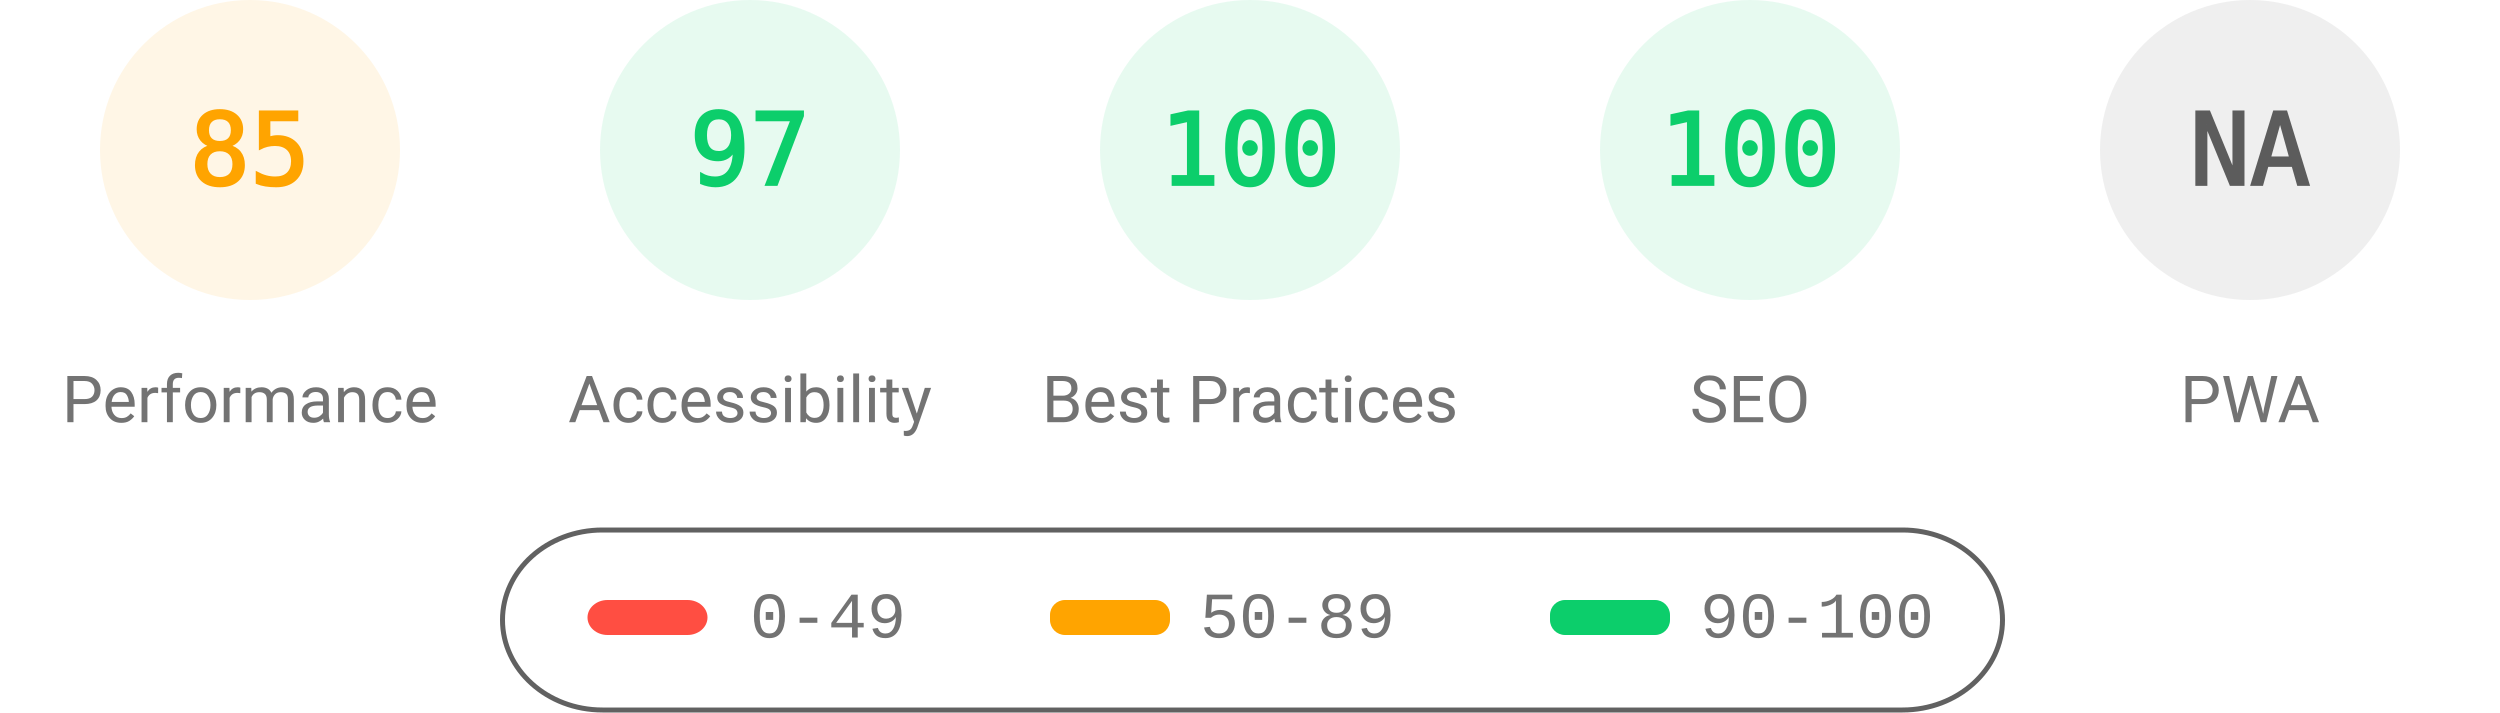
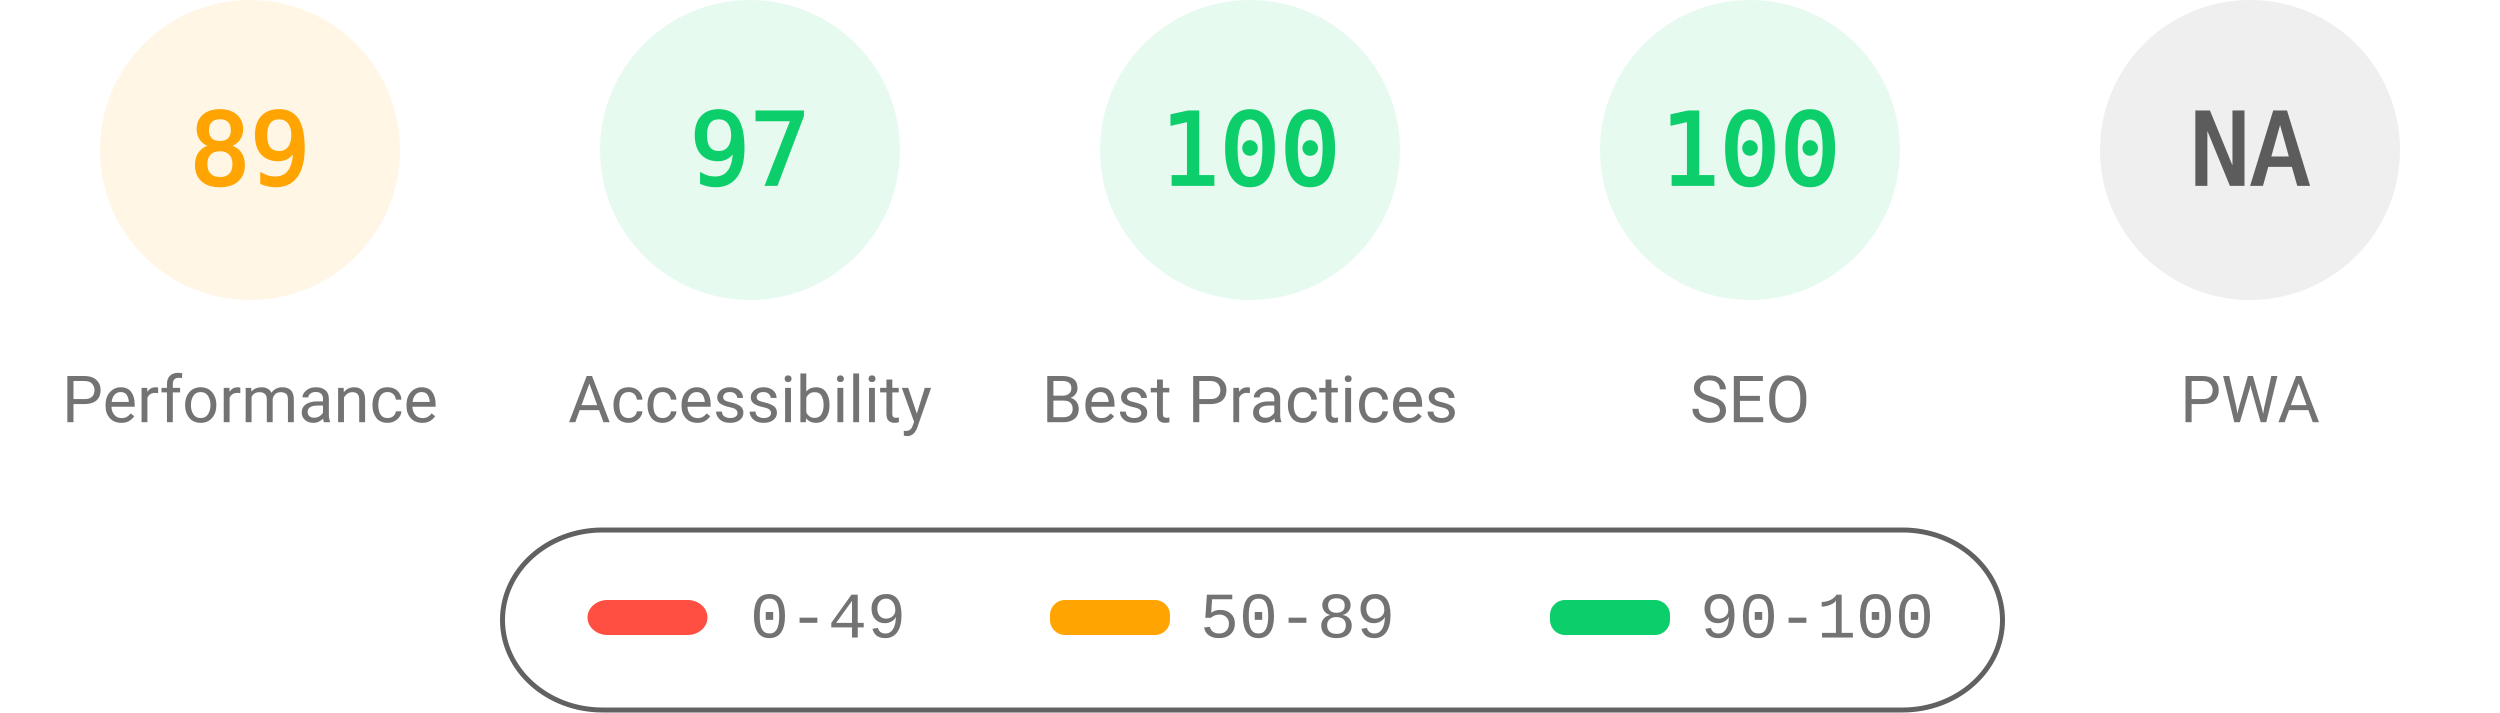
<svg xmlns="http://www.w3.org/2000/svg" fill="none" width="1000" height="285">
  <style>.gauge-base{opacity:.1}.gauge-arc{fill:none;animation-delay:250ms;stroke-linecap:round;transform:rotate(-90deg);transform-origin:100px 60px;animation:load-gauge 1s ease forwards}.guage-text{font-size:40px;font-family:monospace;text-align:center}.guage-red{color:#ff4e42;fill:#ff4e42;stroke:#ff4e42}.guage-orange{color:#ffa400;fill:#ffa400;stroke:#ffa400}.guage-green{color:#0cce6b;fill:#0cce6b;stroke:#0cce6b}.guage-undefined{color:#5c5c5c;fill:#5c5c5c;stroke:#5c5c5c}.guage-title{color:#737373;fill:#737373;stroke:none;font-size:26px;line-height:26px;font-family:Roboto,Halvetica,Arial,sans-serif}@keyframes load-gauge{from{stroke-dasharray:0 352.858}}</style>
  <svg class="guage-div guage-perf guage-orange" viewBox="0 0 200 200" width="200" height="200">
    <circle class="gauge-base" r="56" cx="100" cy="60" stroke-width="8" />
-     <circle class="gauge-arc guage-arc-1" r="56" cx="100" cy="60" stroke-width="8" style="stroke-dasharray:299.079,351.858" />
-     <text class="guage-text" x="100" y="60" alignment-baseline="central" dominant-baseline="central" text-anchor="middle">85</text>
+     <circle class="gauge-arc guage-arc-1" r="56" cx="100" cy="60" stroke-width="8" style="stroke-dasharray:313.154,351.858" />
+     <text class="guage-text" x="100" y="60" alignment-baseline="central" dominant-baseline="central" text-anchor="middle">89</text>
    <text class="guage-title" x="100" y="160" alignment-baseline="central" dominant-baseline="central" text-anchor="middle">Performance</text>
  </svg>
  <svg class="guage-div guage-acc guage-green" viewBox="0 0 200 200" width="200" height="200" x="200">
    <circle class="gauge-base" r="56" cx="100" cy="60" stroke-width="8" />
    <circle class="gauge-arc guage-arc-2" r="56" cx="100" cy="60" stroke-width="8" style="stroke-dasharray:341.302,351.858" />
    <text class="guage-text" x="100" y="60" alignment-baseline="central" dominant-baseline="central" text-anchor="middle">97</text>
    <text class="guage-title" x="100" y="160" alignment-baseline="central" dominant-baseline="central" text-anchor="middle">Accessibility</text>
  </svg>
  <svg class="guage-div guage-best guage-green" viewBox="0 0 200 200" width="200" height="200" x="400">
    <circle class="gauge-base" r="56" cx="100" cy="60" stroke-width="8" />
    <circle class="gauge-arc guage-arc-3" r="56" cx="100" cy="60" stroke-width="8" style="stroke-dasharray:351.858,351.858" />
    <text class="guage-text" x="100" y="60" alignment-baseline="central" dominant-baseline="central" text-anchor="middle">100</text>
    <text class="guage-title" x="100" y="160" alignment-baseline="central" dominant-baseline="central" text-anchor="middle">Best Practices</text>
  </svg>
  <svg class="guage-div guage-seo guage-green" viewBox="0 0 200 200" width="200" height="200" x="600">
    <circle class="gauge-base" r="56" cx="100" cy="60" stroke-width="8" />
    <circle class="gauge-arc guage-arc-4" r="56" cx="100" cy="60" stroke-width="8" style="stroke-dasharray:351.858,351.858" />
    <text class="guage-text" x="100" y="60" alignment-baseline="central" dominant-baseline="central" text-anchor="middle">100</text>
    <text class="guage-title" x="100" y="160" alignment-baseline="central" dominant-baseline="central" text-anchor="middle">SEO</text>
  </svg>
  <svg class="guage-div guage-pwa guage-undefined" viewBox="0 0 200 200" width="200" height="200" x="800">
    <circle class="gauge-base" r="56" cx="100" cy="60" stroke-width="8" />
    <circle class="gauge-arc guage-arc-4" r="56" cx="100" cy="60" stroke-width="8" style="stroke-dasharray:351.858,351.858" />
    <text class="guage-text" x="100" y="60" alignment-baseline="central" dominant-baseline="central" text-anchor="middle">NA</text>
    <text class="guage-title" x="100" y="160" alignment-baseline="central" dominant-baseline="central" text-anchor="middle">PWA</text>
  </svg>
  <svg width="604" height="76" x="200" y="210">
    <path fill="none" id="canvas_background" d="M-1-1h604v80H-1z" />
    <rect fill-opacity="0" stroke="#616161" stroke-width="2" rx="40" id="svg_2" height="72" width="600" y="2" x="1" fill="#000" />
    <rect stroke="#000" rx="8" id="svg_3" height="14" width="48" y="30" x="35" stroke-opacity="null" stroke-width="0" fill="#ff4e42" />
    <rect stroke="#000" rx="6" id="svg_4" height="14" width="48" y="30" x="220" stroke-opacity="null" stroke-width="0" fill="#ffa400" />
    <rect stroke="#000" rx="6" id="svg_5" height="14" width="48" y="30" x="420" stroke-opacity="null" stroke-width="0" fill="#0cce6b" />
    <text xml:space="preserve" text-anchor="start" font-family="'Courier New', Courier, monospace" font-size="26" id="svg_6" y="45" x="100" stroke-opacity="null" stroke-width="0" stroke="#000" fill="#737373">0-49</text>
    <text xml:space="preserve" text-anchor="start" font-family="'Courier New', Courier, monospace" font-size="26" id="svg_7" y="45" x="280" stroke-opacity="null" stroke-width="0" stroke="#000" fill="#737373">50-89</text>
    <text xml:space="preserve" text-anchor="start" font-family="'Courier New', Courier, monospace" font-size="26" id="svg_8" y="45" x="480" stroke-opacity="null" stroke-width="0" stroke="#000" fill="#737373">90-100</text>
  </svg>
</svg>
